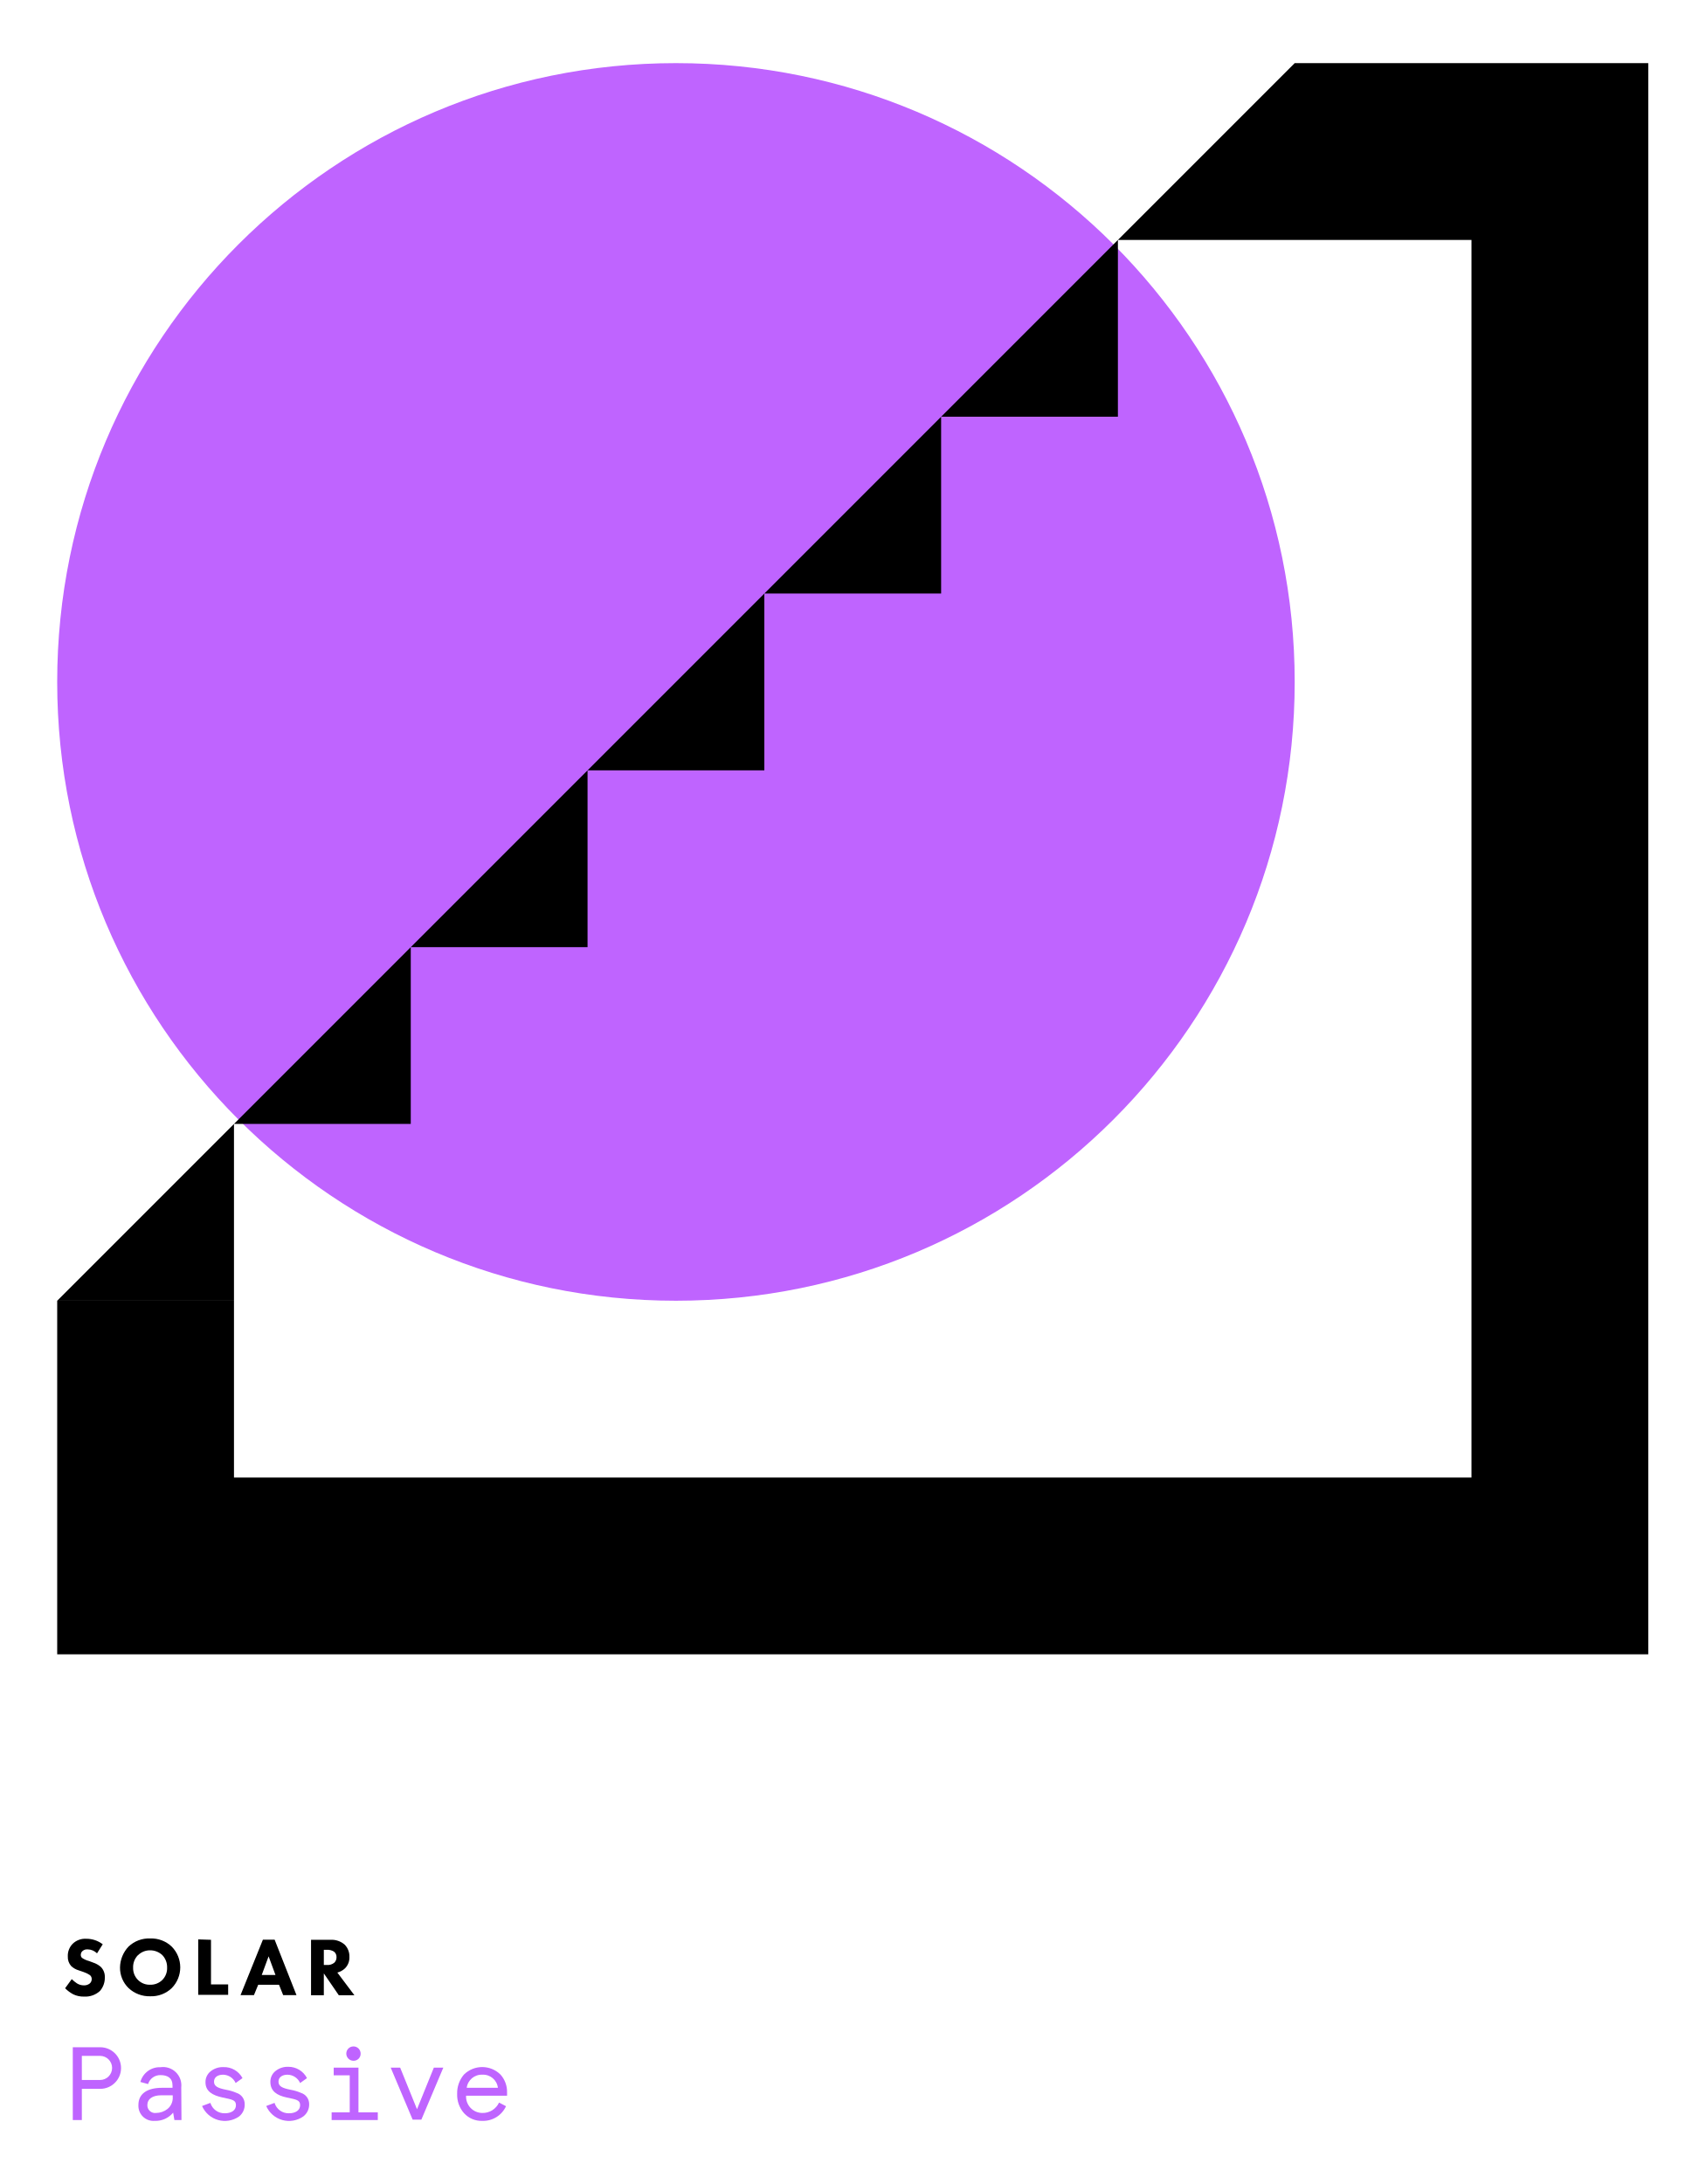
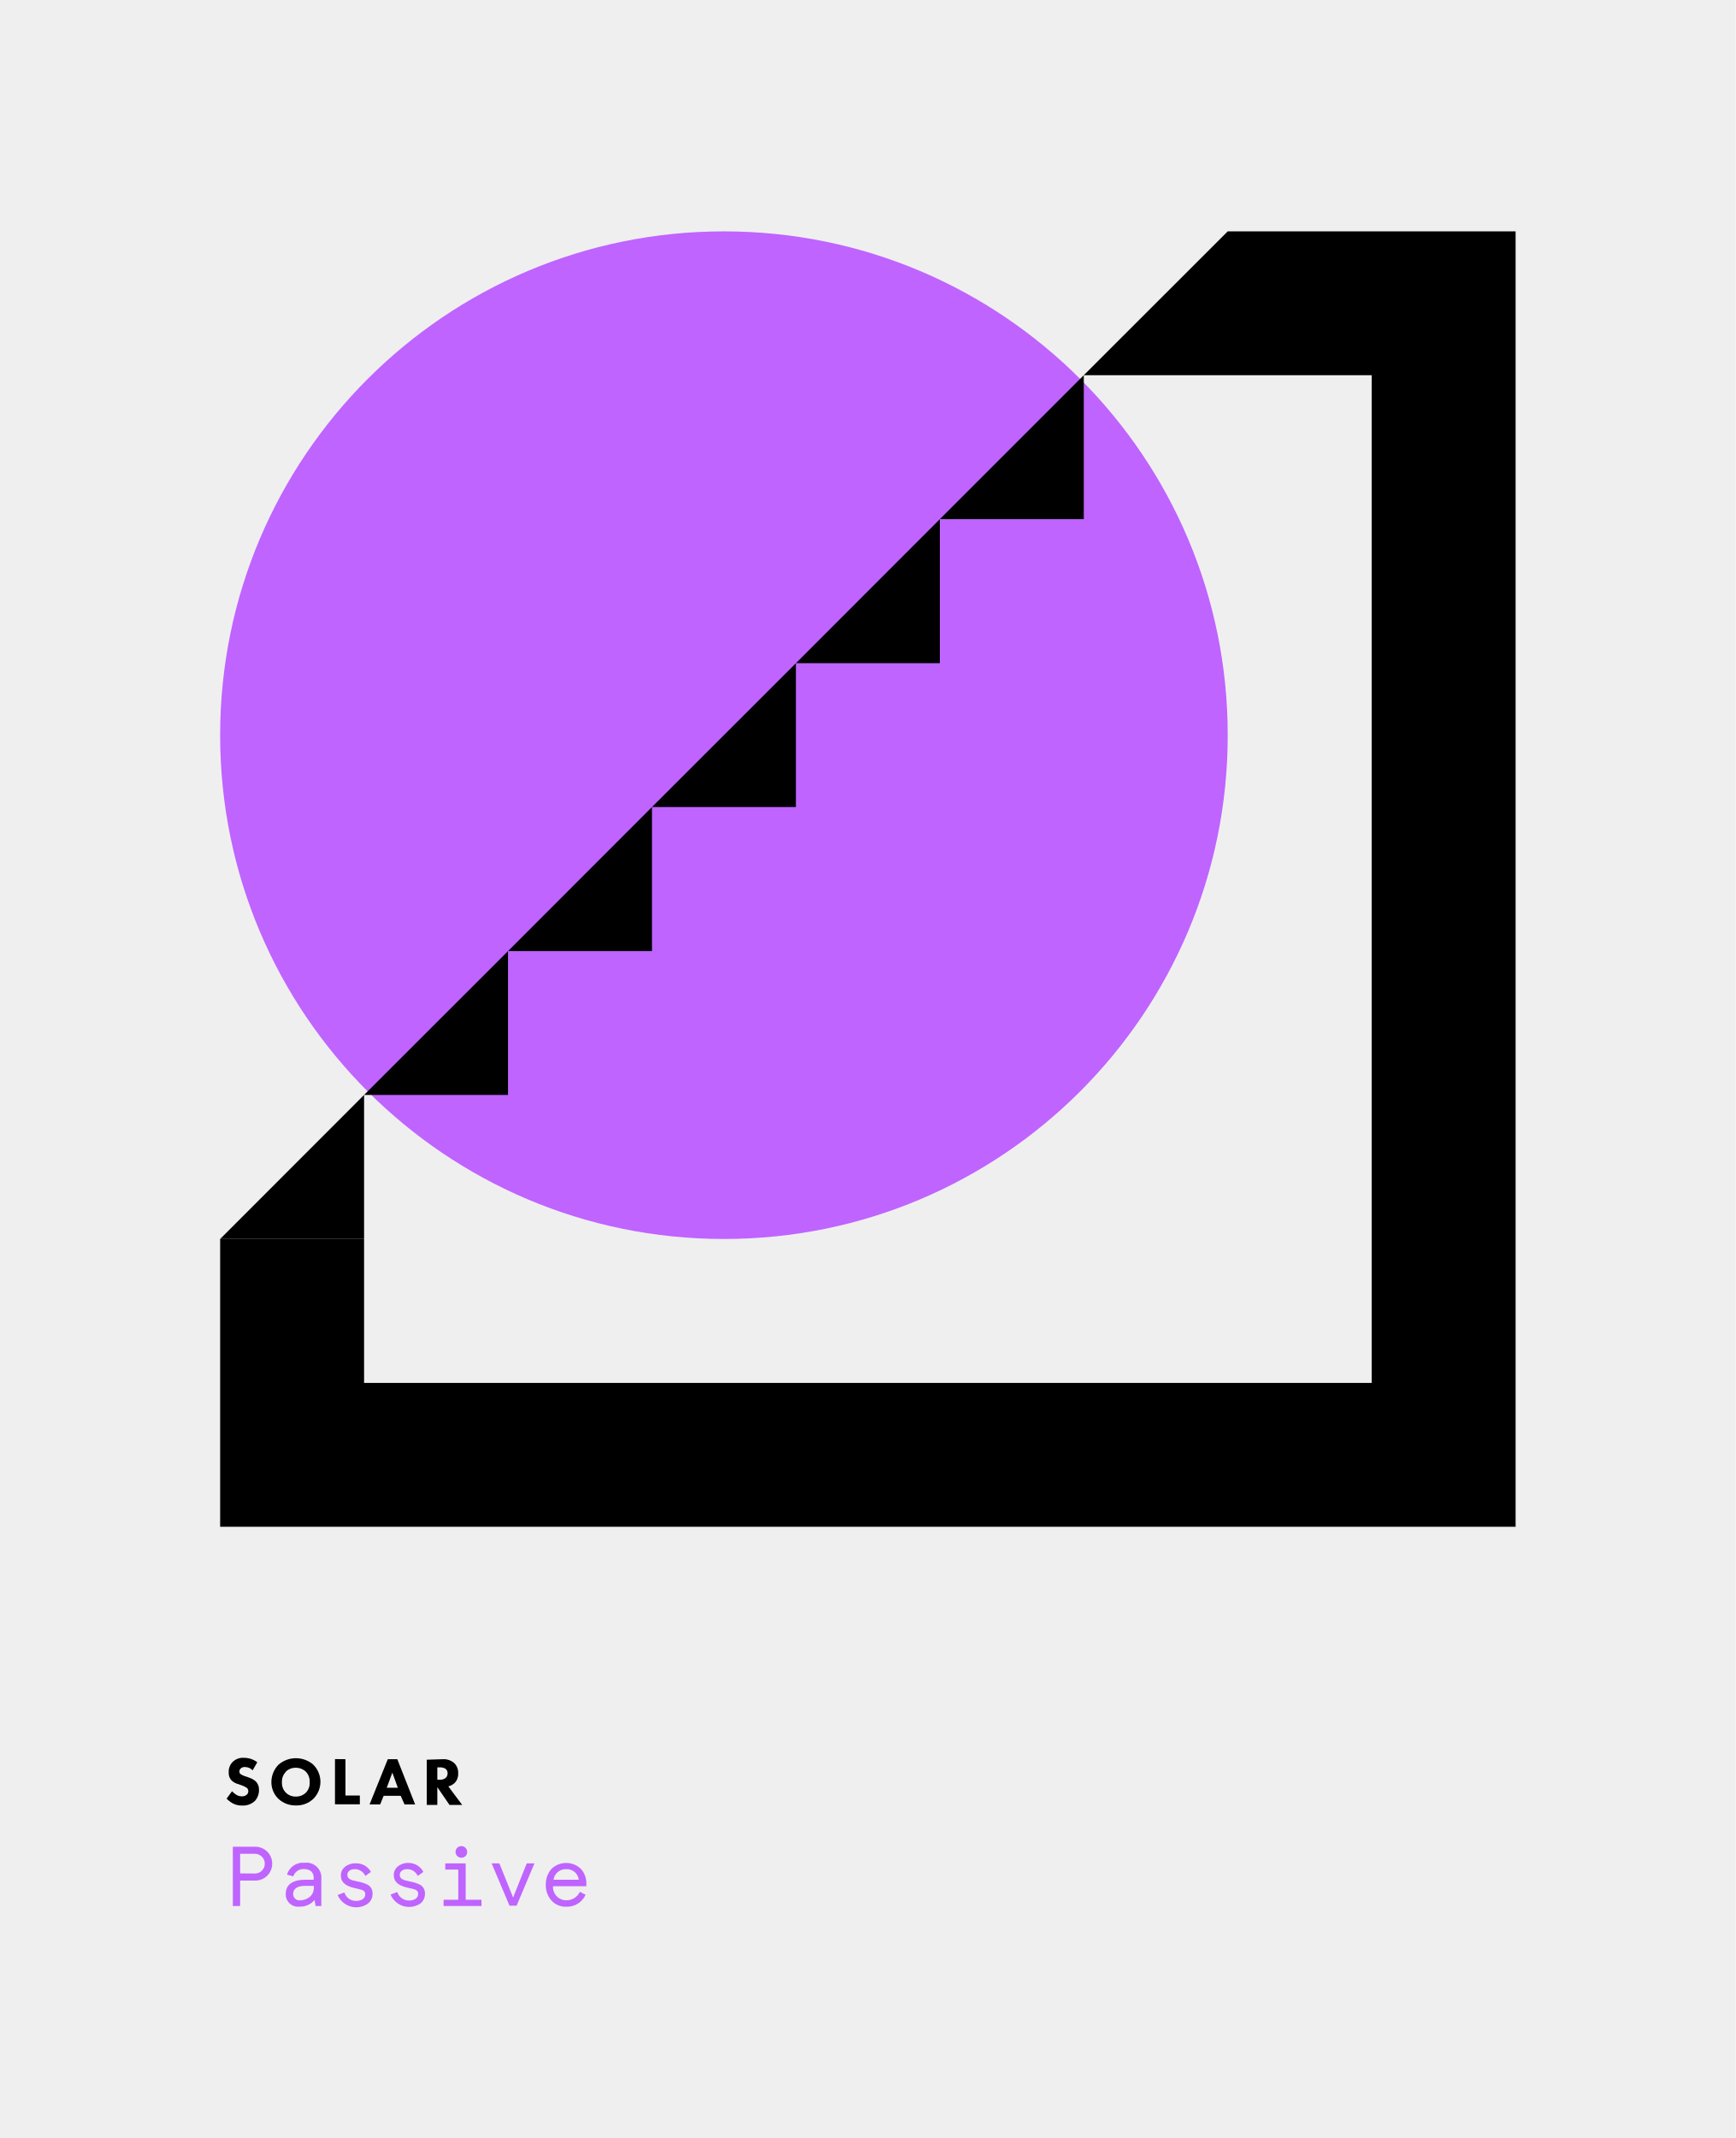
- <svg xmlns="http://www.w3.org/2000/svg" id="Layer_1" data-name="Layer 1" viewBox="0 0 164 210">
+ <svg xmlns="http://www.w3.org/2000/svg" viewBox="0 0 164 202">
  <defs>
-     <style>.cls-1{fill:#bf64ff;}</style>
+     <style>.cls-1{fill:#efefef;}.cls-2{fill:#bf64ff;}</style>
  </defs>
-   <circle class="cls-1" cx="65" cy="65.57" r="59.5" />
-   <polygon points="73.5 74.07 73.5 57.07 56.5 74.07 73.5 74.07" />
-   <polygon points="56.5 91.07 56.5 74.07 39.5 91.07 56.5 91.07" />
-   <polygon points="39.5 108.07 39.5 91.07 22.5 108.07 39.5 108.07" />
-   <polygon points="22.5 125.07 22.5 108.07 5.5 125.07 22.5 125.07" />
-   <polygon points="141.5 6.07 124.5 6.07 107.5 23.07 107.5 23.07 90.5 40.07 90.5 40.07 73.5 57.07 90.5 57.07 90.5 40.07 107.5 40.07 107.5 23.07 124.5 23.07 141.5 23.07 141.5 142.07 22.5 142.07 22.5 125.07 5.5 125.07 5.5 142.07 5.5 159.07 22.5 159.07 141.5 159.07 158.5 159.07 158.5 142.07 158.5 23.07 158.5 6.07 141.5 6.07" />
-   <path d="M9.33,187.82a1.3,1.3,0,0,0-.9-.38.67.67,0,0,0-.52.18.48.48,0,0,0-.14.34.37.37,0,0,0,.12.3,2.14,2.14,0,0,0,.67.3l.4.15a2.14,2.14,0,0,1,.73.41,1.33,1.33,0,0,1,.39,1,1.91,1.91,0,0,1-.47,1.32,2.07,2.07,0,0,1-1.51.54,2.26,2.26,0,0,1-1.06-.22,3.39,3.39,0,0,1-.78-.58l.64-.88a3.31,3.31,0,0,0,.5.41,1.24,1.24,0,0,0,.67.19.85.85,0,0,0,.56-.18.55.55,0,0,0,.19-.43.47.47,0,0,0-.18-.38,2.57,2.57,0,0,0-.62-.3l-.44-.15a1.8,1.8,0,0,1-.74-.42,1.31,1.31,0,0,1-.32-.93,1.64,1.64,0,0,1,.46-1.2,1.72,1.72,0,0,1,1.32-.49,2.58,2.58,0,0,1,1.58.53Z" />
-   <path d="M16.51,187.17a2.84,2.84,0,0,1,0,4,2.85,2.85,0,0,1-2.06.78,2.94,2.94,0,0,1-2.08-.78,2.72,2.72,0,0,1-.83-2,3,3,0,0,1,.82-2,2.86,2.86,0,0,1,2.09-.78A2.85,2.85,0,0,1,16.51,187.17Zm-3.24.82a1.63,1.63,0,0,0-.47,1.21,1.59,1.59,0,0,0,.49,1.2,1.57,1.57,0,0,0,1.14.44,1.61,1.61,0,0,0,1.18-.46,1.6,1.6,0,0,0,.46-1.19,1.68,1.68,0,0,0-.46-1.2,1.71,1.71,0,0,0-1.17-.46A1.63,1.63,0,0,0,13.27,188Z" />
-   <path d="M20.29,186.52v4.29h1.65v1H19.06v-5.33Z" />
-   <path d="M26.83,190.84h-2l-.41,1H23.13l2.15-5.33h1.13l2.1,5.33H27.23Zm-.34-.94-.66-1.79-.66,1.79Z" />
-   <path d="M31.78,186.52a1.91,1.91,0,0,1,1.36.46,1.6,1.6,0,0,1,.46,1.19,1.46,1.46,0,0,1-.42,1.09,1.68,1.68,0,0,1-.74.41l1.64,2.18h-1.5l-1.44-2.1v2.1H29.91v-5.33Zm-.64,2.42h.28a1,1,0,0,0,.74-.23.72.72,0,0,0,.2-.52.64.64,0,0,0-.25-.54,1.2,1.2,0,0,0-.68-.17h-.29Z" />
-   <path class="cls-1" d="M7.87,200.85v3H7v-7H9.64a2,2,0,1,1,0,4ZM9.62,200a1.16,1.16,0,1,0,0-2.32H7.87V200Z" />
-   <path class="cls-1" d="M17.45,203.85h-.68l-.12-.71a2.19,2.19,0,0,1-1.78.79,1.45,1.45,0,0,1-1.56-1.53c0-1.09.85-1.65,2.28-1.65h1v-.22c0-.73-.48-1-1.16-1a1.22,1.22,0,0,0-1.19.86l-.74-.2a1.92,1.92,0,0,1,1.93-1.42,1.76,1.76,0,0,1,2,1.94ZM15,203.17a1.79,1.79,0,0,0,1.1-.38,1.37,1.37,0,0,0,.51-1.16v-.16h-1.1c-.85,0-1.34.36-1.34.93A.74.74,0,0,0,15,203.17Z" />
-   <path class="cls-1" d="M23.32,199.82l-.66.47a1.35,1.35,0,0,0-1.21-.8c-.48,0-.87.22-.87.67s.37.62,1.17.78a4.48,4.48,0,0,1,1,.3,1.12,1.12,0,0,1,.78,1.07A1.44,1.44,0,0,1,23,203.5a2.39,2.39,0,0,1-3.57-1l.8-.3a1.41,1.41,0,0,0,1.39,1c.61,0,1.07-.27,1.07-.78s-.38-.54-1.3-.74-1.63-.57-1.63-1.46a1.3,1.3,0,0,1,.5-1.06,1.86,1.86,0,0,1,1.22-.4A2,2,0,0,1,23.32,199.82Z" />
-   <path class="cls-1" d="M29.52,199.82l-.66.47a1.35,1.35,0,0,0-1.21-.8c-.48,0-.87.22-.87.67s.37.62,1.17.78a4.48,4.48,0,0,1,1,.3,1.12,1.12,0,0,1,.78,1.07,1.44,1.44,0,0,1-.56,1.19,2.39,2.39,0,0,1-3.57-1l.8-.3a1.41,1.41,0,0,0,1.39,1c.61,0,1.07-.27,1.07-.78s-.38-.54-1.3-.74S26,201.08,26,200.19a1.3,1.3,0,0,1,.5-1.06,1.86,1.86,0,0,1,1.22-.4A2,2,0,0,1,29.52,199.82Z" />
-   <path class="cls-1" d="M32.09,199.55v-.74h2.38v4.3h1.86v.74H31.89v-.74h1.74v-3.56Zm1.9-2.78a.69.69,0,0,1,.69.7.67.67,0,0,1-.69.68.69.69,0,0,1,0-1.38Z" />
-   <path class="cls-1" d="M41.72,198.81h.91l-2.11,5h-.84l-2.11-5h.91l1.62,4Z" />
-   <path class="cls-1" d="M48.76,201.51H44.82a1.57,1.57,0,0,0,1.55,1.66,1.73,1.73,0,0,0,1.62-1l.67.35a2.42,2.42,0,0,1-2.29,1.41,2.27,2.27,0,0,1-1.75-.74,2.68,2.68,0,0,1-.66-1.86,2.75,2.75,0,0,1,.65-1.85,2.5,2.5,0,0,1,3.52,0,2.48,2.48,0,0,1,.63,1.73Zm-3.88-.76h3a1.43,1.43,0,0,0-1.5-1.26A1.45,1.45,0,0,0,44.88,200.75Z" />
+   <g id="bg">
+     <rect class="cls-1" width="164" height="202" />
+   </g>
+   <g id="Layer_1" data-name="Layer 1">
+     <circle class="cls-2" cx="68.4" cy="69.46" r="47.6" />
+     <polygon points="75.2 76.25 75.2 62.66 61.6 76.25 75.2 76.25" />
+     <polygon points="61.6 89.86 61.6 76.25 48 89.86 61.6 89.86" />
+     <polygon points="48 103.45 48 89.86 34.4 103.45 48 103.45" />
+     <polygon points="34.4 117.06 34.4 103.45 20.8 117.06 34.4 117.06" />
+     <polygon points="129.6 21.86 116 21.86 102.4 35.45 102.4 35.45 88.8 49.05 88.8 49.05 75.2 62.66 88.8 62.66 88.8 49.05 102.4 49.05 102.4 35.45 116 35.45 129.6 35.45 129.6 130.66 34.4 130.66 34.4 117.06 20.8 117.06 20.8 130.66 20.8 144.25 34.4 144.25 129.6 144.25 143.2 144.25 143.2 130.66 143.2 35.45 143.2 21.86 129.6 21.86" />
+     <path d="M23.87,167.26a1,1,0,0,0-.72-.31.53.53,0,0,0-.42.15.38.38,0,0,0-.11.27.3.3,0,0,0,.1.24,1.71,1.71,0,0,0,.54.24l.32.12a1.71,1.71,0,0,1,.58.33,1.06,1.06,0,0,1,.31.79,1.53,1.53,0,0,1-.38,1.06,1.65,1.65,0,0,1-1.21.44,1.81,1.81,0,0,1-.84-.18,2.71,2.71,0,0,1-.63-.47l.51-.7a2.65,2.65,0,0,0,.4.33,1,1,0,0,0,.54.15.68.68,0,0,0,.45-.15.44.44,0,0,0,.15-.35.38.38,0,0,0-.15-.31,2.06,2.06,0,0,0-.5-.24l-.35-.12a1.44,1.44,0,0,1-.59-.34,1,1,0,0,1-.26-.74,1.31,1.31,0,0,1,.37-1,1.37,1.37,0,0,1,1.06-.39,2.06,2.06,0,0,1,1.27.42Z" />
+     <path d="M29.61,166.74a2.27,2.27,0,0,1,0,3.21,2.28,2.28,0,0,1-1.65.63,2.35,2.35,0,0,1-1.66-.63,2.18,2.18,0,0,1-.66-1.59,2.38,2.38,0,0,1,.66-1.62,2.52,2.52,0,0,1,3.32,0Zm-2.59.65a1.31,1.31,0,0,0-.38,1,1.27,1.27,0,0,0,.39,1,1.26,1.26,0,0,0,.91.35,1.29,1.29,0,0,0,.95-.36,1.28,1.28,0,0,0,.37-1,1.34,1.34,0,0,0-.37-1,1.37,1.37,0,0,0-.94-.36A1.31,1.31,0,0,0,27,167.39Z" />
+     <path d="M32.64,166.21v3.43H34v.83H31.65v-4.27Z" />
+     <path d="M37.86,169.67H36.25l-.33.81h-1l1.72-4.27h.9l1.68,4.27h-1Zm-.27-.76-.52-1.43-.53,1.43Z" />
+     <path d="M41.83,166.21a1.52,1.52,0,0,1,1.09.37,1.28,1.28,0,0,1,.37,1,1.17,1.17,0,0,1-.33.87,1.35,1.35,0,0,1-.6.33l1.31,1.75h-1.2l-1.15-1.68v1.68h-1v-4.27Zm-.51,1.94h.22a.81.81,0,0,0,.59-.19.58.58,0,0,0,.16-.42.52.52,0,0,0-.2-.43,1,1,0,0,0-.54-.13h-.23Z" />
+     <path class="cls-2" d="M22.69,177.68v2.4H22v-5.6h2.12a1.6,1.6,0,1,1,0,3.2Zm1.4-.67a.93.93,0,1,0,0-1.86h-1.4V177Z" />
+     <path class="cls-2" d="M30.36,180.08h-.54l-.1-.57a1.75,1.75,0,0,1-1.42.63A1.16,1.16,0,0,1,27,178.92c0-.87.68-1.32,1.82-1.32h.82v-.18c0-.58-.38-.83-.93-.83a1,1,0,0,0-1,.69l-.59-.16A1.54,1.54,0,0,1,28.76,176a1.41,1.41,0,0,1,1.6,1.55Zm-2-.54a1.43,1.43,0,0,0,.88-.3,1.1,1.1,0,0,0,.41-.93v-.13h-.88c-.68,0-1.07.29-1.07.74A.59.59,0,0,0,28.4,179.54Z" />
+     <path class="cls-2" d="M35.05,176.86l-.53.38a1.08,1.08,0,0,0-1-.64c-.38,0-.7.18-.7.54s.3.5.94.62a3.59,3.59,0,0,1,.82.24.9.9,0,0,1,.62.86,1.15,1.15,0,0,1-.45,1,1.91,1.91,0,0,1-2.85-.82l.64-.24a1.13,1.13,0,0,0,1.11.8c.49,0,.86-.22.86-.62s-.3-.43-1-.59-1.3-.46-1.3-1.17a1,1,0,0,1,.4-.85,1.49,1.49,0,0,1,1-.32A1.57,1.57,0,0,1,35.05,176.86Z" />
+     <path class="cls-2" d="M40,176.86l-.53.38a1.08,1.08,0,0,0-1-.64c-.38,0-.7.18-.7.54s.3.5.94.62a3.59,3.59,0,0,1,.82.24.9.9,0,0,1,.62.86,1.15,1.15,0,0,1-.45,1A1.91,1.91,0,0,1,36.9,179l.64-.24a1.13,1.13,0,0,0,1.11.8c.49,0,.86-.22.86-.62s-.3-.43-1-.59-1.3-.46-1.3-1.17a1,1,0,0,1,.4-.85,1.49,1.49,0,0,1,1-.32A1.57,1.57,0,0,1,40,176.86Z" />
+     <path class="cls-2" d="M42.07,176.64v-.59H44v3.44h1.49v.59H41.91v-.59H43.3v-2.85Zm1.52-2.22a.55.55,0,0,1,.55.56.54.54,0,0,1-.55.54.55.55,0,0,1,0-1.1Z" />
+     <path class="cls-2" d="M49.77,176.05h.73l-1.69,4h-.67l-1.69-4h.73l1.3,3.23Z" />
+     <path class="cls-2" d="M55.4,178.21H52.25a1.25,1.25,0,0,0,1.24,1.33,1.39,1.39,0,0,0,1.3-.8l.54.28a1.93,1.93,0,0,1-1.83,1.13,1.81,1.81,0,0,1-1.4-.59,2.14,2.14,0,0,1-.53-1.49,2.2,2.2,0,0,1,.52-1.48,2,2,0,0,1,2.81,0,2,2,0,0,1,.5,1.38Zm-3.1-.61h2.39a1.14,1.14,0,0,0-1.2-1A1.16,1.16,0,0,0,52.3,177.6Z" />
+   </g>
</svg>
